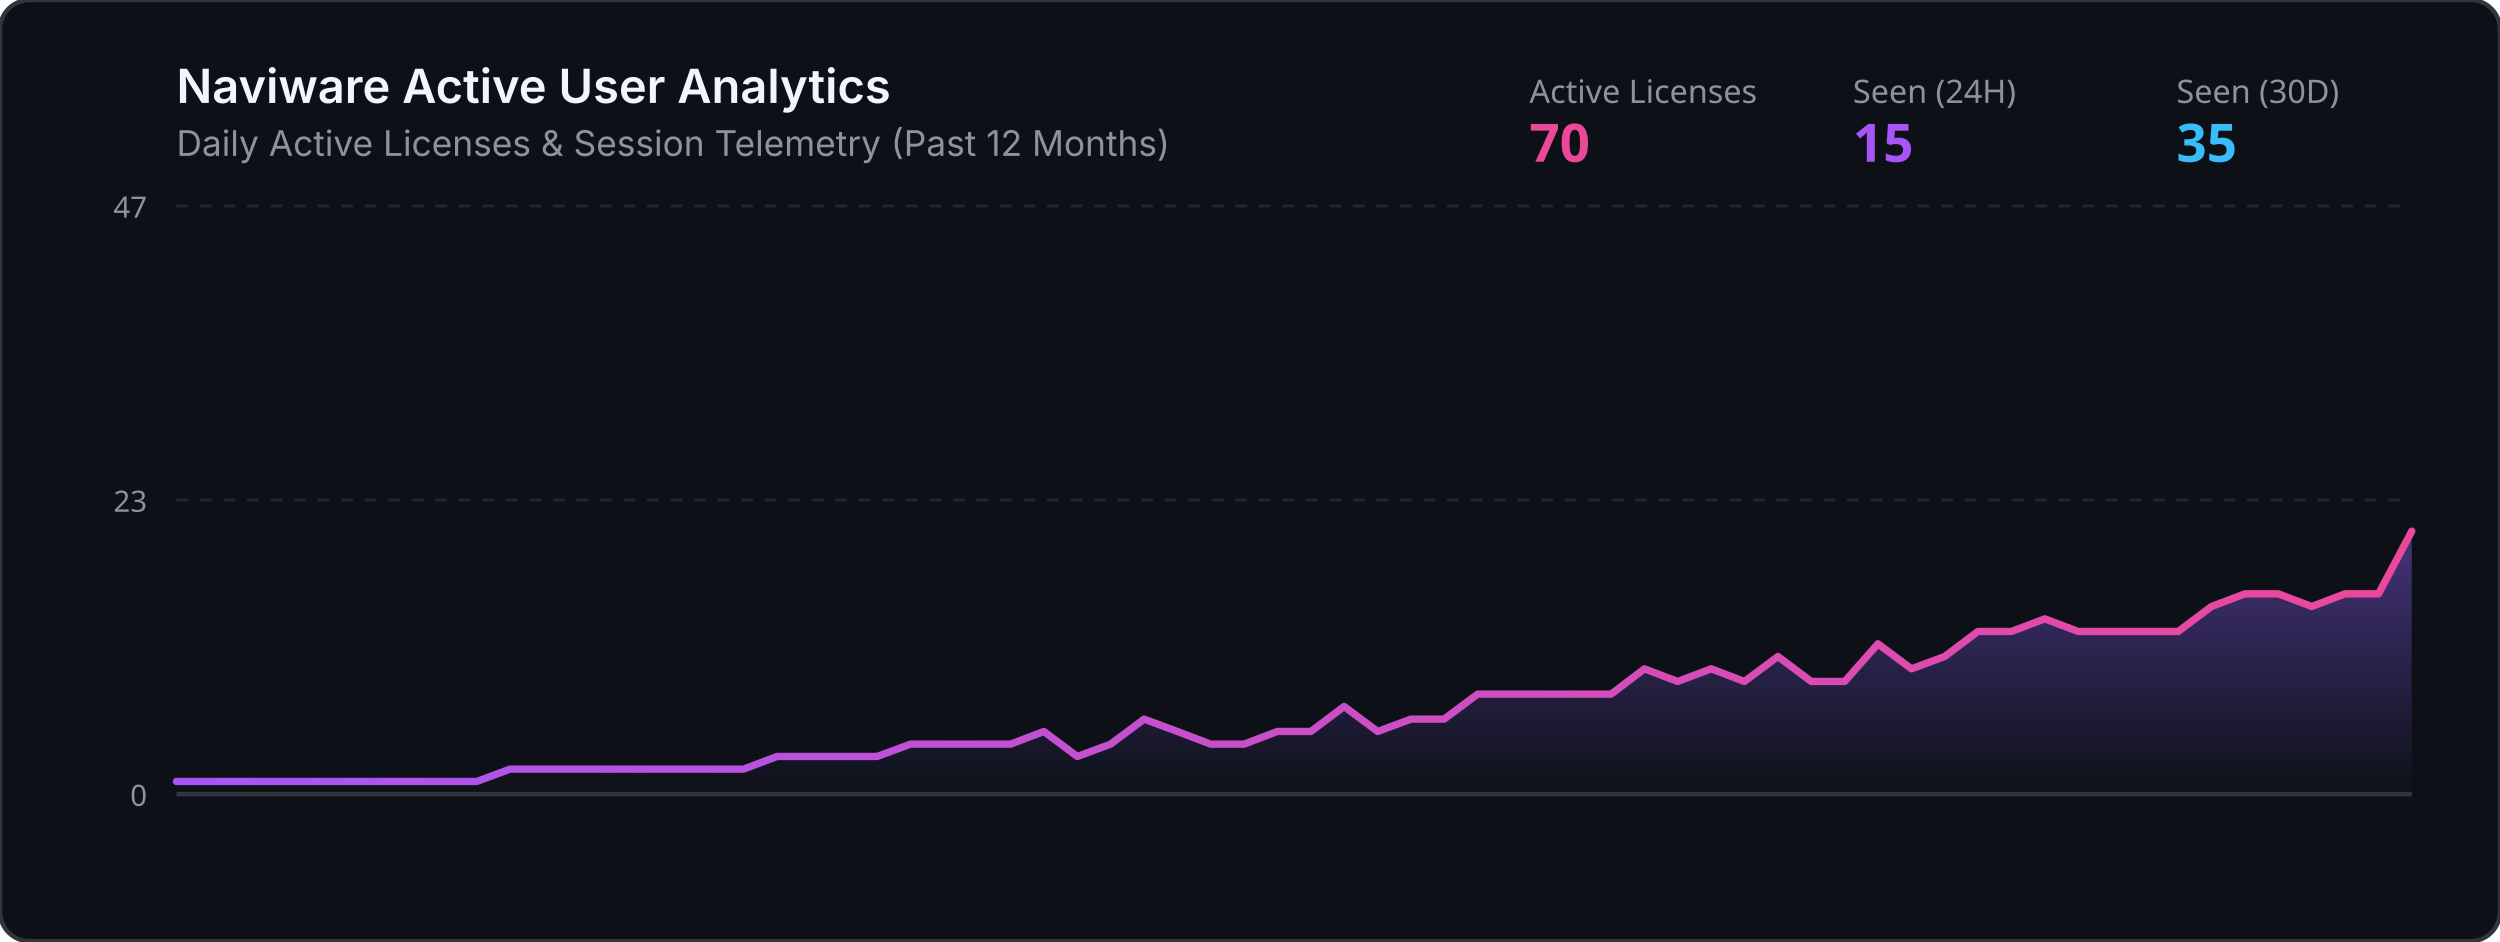
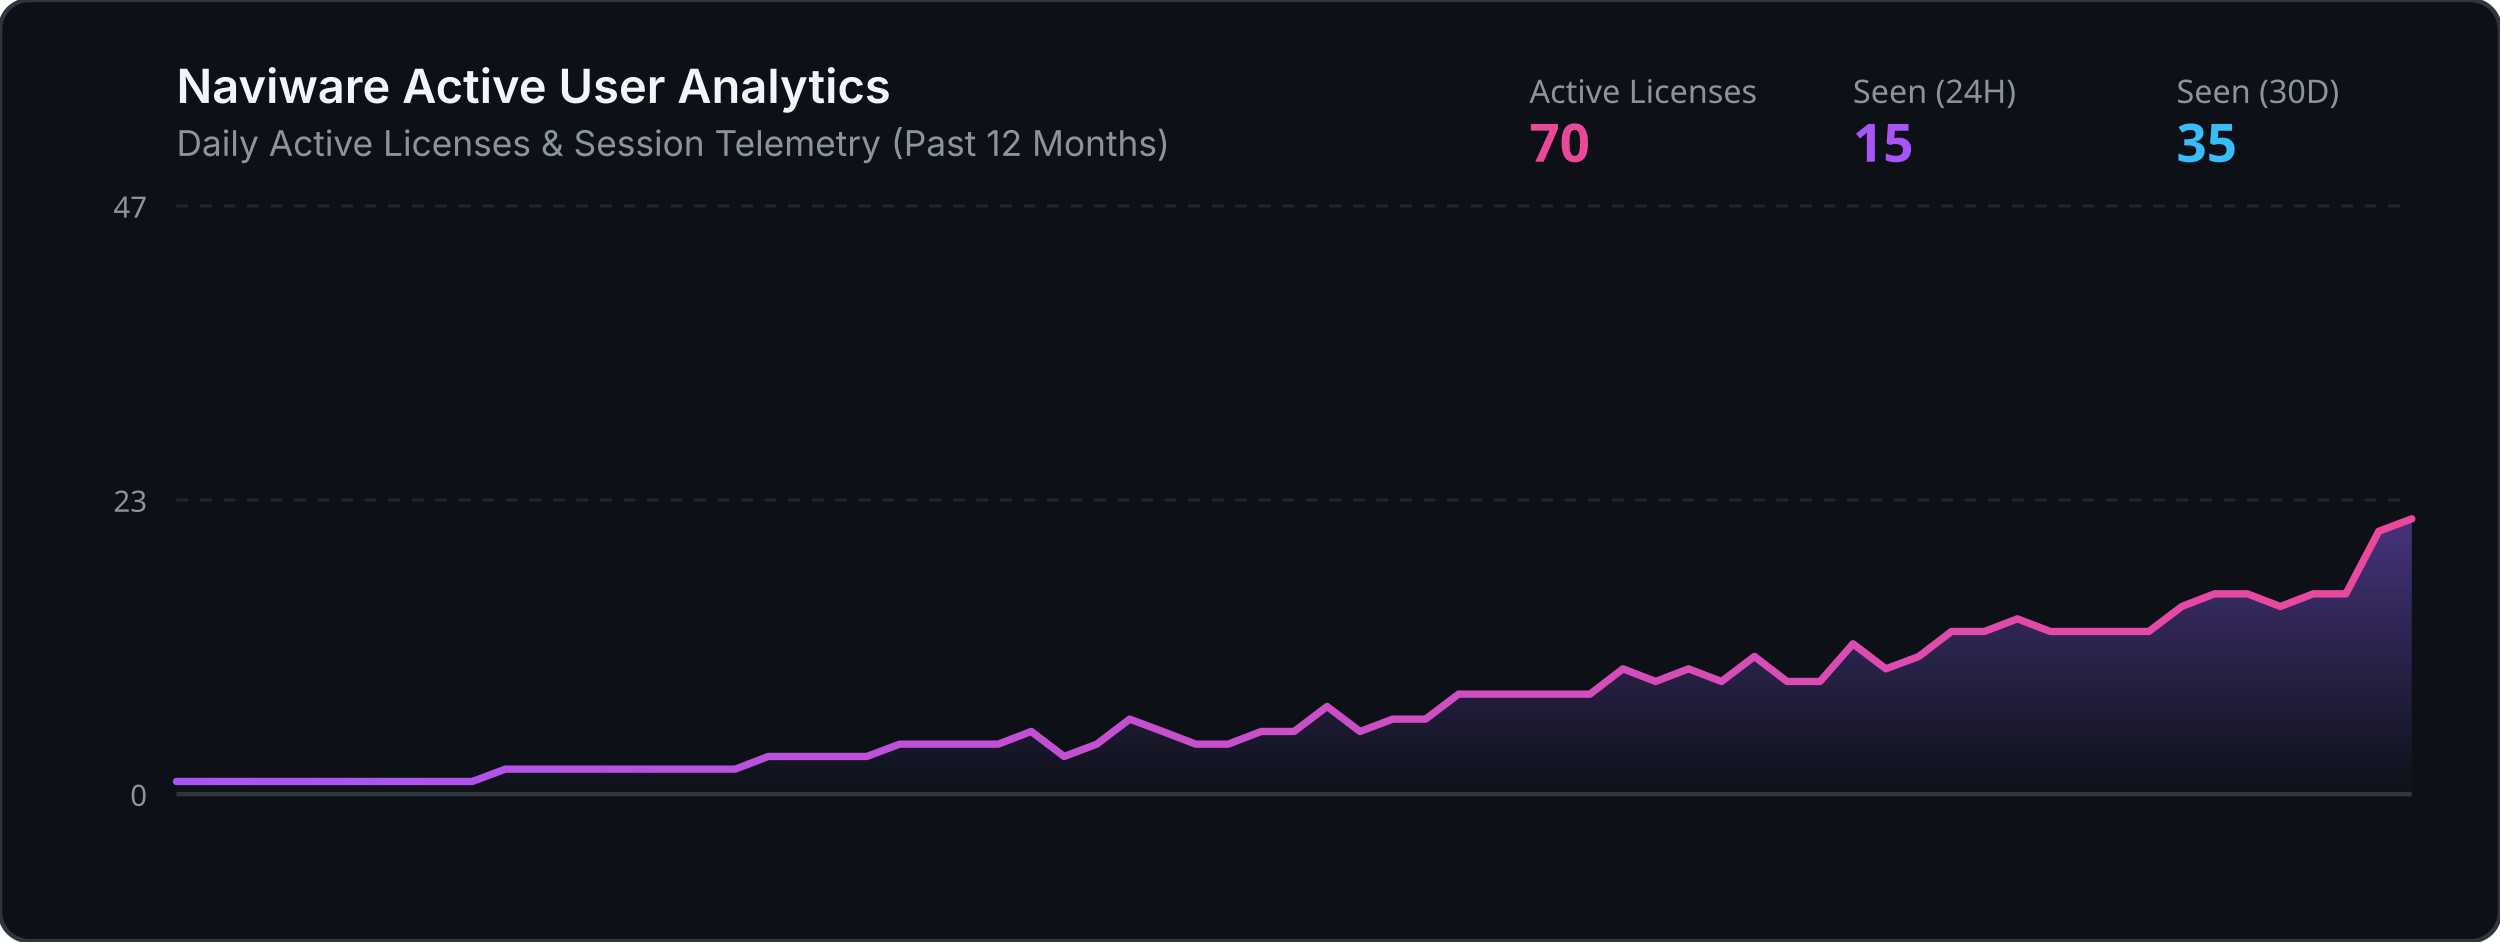
<svg xmlns="http://www.w3.org/2000/svg" viewBox="0 0 850 320" width="100%" height="320">
  <defs>
    <linearGradient id="grad" x1="0%" y1="0%" x2="0%" y2="100%">
      <stop offset="0%" stop-color="#8b5cf6" stop-opacity="0.45" />
      <stop offset="100%" stop-color="#8b5cf6" stop-opacity="0.0" />
    </linearGradient>
    <linearGradient id="lineGrad" x1="0%" y1="0%" x2="100%" y2="0%">
      <stop offset="0%" stop-color="#a855f7" />
      <stop offset="100%" stop-color="#ec4899" />
    </linearGradient>
  </defs>
  <rect width="850" height="320" rx="10" fill="#0d1117" stroke="#30363d" stroke-width="1.5" />
  <text x="60" y="35" fill="#f0f6fc" font-family="-apple-system,BlinkMacSystemFont,Segoe UI,sans-serif" font-size="16" font-weight="600">Naviware Active User Analytics</text>
  <text x="60" y="53" fill="#8b949e" font-family="-apple-system,BlinkMacSystemFont,Segoe UI,sans-serif" font-size="12">Daily Active Licenses &amp; Session Telemetry (Past 12 Months)</text>
  <text x="520" y="35" fill="#8b949e" font-family="sans-serif" font-size="11">Active Licenses</text>
  <text x="520" y="55" fill="#ec4899" font-family="sans-serif" font-size="18" font-weight="bold">70</text>
  <text x="630" y="35" fill="#8b949e" font-family="sans-serif" font-size="11">Seen (24H)</text>
  <text x="630" y="55" fill="#a855f7" font-family="sans-serif" font-size="18" font-weight="bold">15</text>
  <text x="740" y="35" fill="#8b949e" font-family="sans-serif" font-size="11">Seen (30D)</text>
  <text x="740" y="55" fill="#38bdf8" font-family="sans-serif" font-size="18" font-weight="bold">35</text>
  <line x1="60" y1="70" x2="820" y2="70" stroke="#21262d" stroke-width="1" stroke-dasharray="4" />
  <line x1="60" y1="170.0" x2="820" y2="170.0" stroke="#21262d" stroke-width="1" stroke-dasharray="4" />
  <line x1="60" y1="270" x2="820" y2="270" stroke="#30363d" stroke-width="1.5" />
  <text x="50" y="74" fill="#8b949e" font-family="sans-serif" font-size="10" text-anchor="end">47</text>
  <text x="50" y="174.0" fill="#8b949e" font-family="sans-serif" font-size="10" text-anchor="end">23</text>
  <text x="50" y="274" fill="#8b949e" font-family="sans-serif" font-size="10" text-anchor="end">0</text>
-   <polygon points="60,270 60.0,265.7 71.3,265.7 82.7,265.7 94.0,265.7 105.4,265.7 116.7,265.7 128.1,265.7 139.4,265.7 150.7,265.7 162.1,265.7 173.4,261.5 184.8,261.5 196.1,261.5 207.5,261.5 218.8,261.5 230.1,261.5 241.5,261.5 252.8,261.5 264.2,257.2 275.5,257.2 286.9,257.2 298.2,257.2 309.6,253.0 320.9,253.0 332.2,253.0 343.6,253.0 354.9,248.7 366.3,257.2 377.6,253.0 389.0,244.5 400.3,248.7 411.6,253.0 423.0,253.0 434.3,248.7 445.7,248.7 457.0,240.2 468.4,248.7 479.7,244.5 491.0,244.5 502.4,236.0 513.7,236.0 525.1,236.0 536.4,236.0 547.8,236.0 559.1,227.4 570.4,231.7 581.8,227.4 593.1,231.7 604.5,223.2 615.8,231.7 627.2,231.7 638.5,218.9 649.9,227.4 661.2,223.2 672.5,214.7 683.9,214.7 695.2,210.4 706.6,214.7 717.9,214.7 729.3,214.7 740.6,214.7 751.9,206.2 763.3,201.9 774.6,201.9 786.0,206.2 797.3,201.9 808.7,201.9 820.0,180.6 820,270" fill="url(#grad)" />
-   <polyline points="60.0,265.7 71.3,265.7 82.7,265.7 94.0,265.7 105.4,265.7 116.7,265.7 128.1,265.7 139.4,265.7 150.7,265.7 162.1,265.7 173.4,261.5 184.8,261.5 196.1,261.5 207.5,261.5 218.8,261.5 230.1,261.5 241.5,261.5 252.8,261.5 264.2,257.2 275.5,257.2 286.9,257.2 298.2,257.2 309.6,253.0 320.9,253.0 332.2,253.0 343.6,253.0 354.9,248.7 366.3,257.2 377.6,253.0 389.0,244.5 400.3,248.7 411.6,253.0 423.0,253.0 434.3,248.7 445.7,248.7 457.0,240.2 468.4,248.7 479.7,244.5 491.0,244.5 502.4,236.0 513.7,236.0 525.1,236.0 536.4,236.0 547.8,236.0 559.1,227.4 570.4,231.7 581.8,227.4 593.1,231.7 604.5,223.2 615.8,231.7 627.2,231.7 638.5,218.9 649.9,227.4 661.2,223.2 672.5,214.7 683.9,214.7 695.2,210.4 706.6,214.7 717.9,214.7 729.3,214.7 740.6,214.7 751.9,206.2 763.3,201.9 774.6,201.9 786.0,206.2 797.3,201.9 808.7,201.9 820.0,180.6" fill="none" stroke="url(#lineGrad)" stroke-width="2.5" stroke-linecap="round" stroke-linejoin="round" />
+   <polygon points="60,270 60.0,265.7 71.2,265.7 82.4,265.7 93.5,265.7 104.7,265.7 115.9,265.7 127.1,265.7 138.2,265.7 149.4,265.7 160.6,265.7 171.8,261.5 182.9,261.5 194.1,261.5 205.3,261.5 216.5,261.5 227.6,261.5 238.8,261.5 250.0,261.5 261.2,257.2 272.4,257.2 283.5,257.2 294.7,257.2 305.9,253.0 317.1,253.0 328.2,253.0 339.4,253.0 350.6,248.7 361.8,257.2 372.9,253.0 384.1,244.5 395.3,248.7 406.5,253.0 417.6,253.0 428.8,248.7 440.0,248.7 451.2,240.2 462.4,248.7 473.5,244.5 484.7,244.5 495.9,236.0 507.1,236.0 518.2,236.0 529.4,236.0 540.6,236.0 551.8,227.4 562.9,231.7 574.1,227.4 585.3,231.7 596.5,223.2 607.6,231.7 618.8,231.7 630.0,218.9 641.2,227.4 652.4,223.2 663.5,214.7 674.7,214.7 685.9,210.4 697.1,214.7 708.2,214.7 719.4,214.7 730.6,214.7 741.8,206.2 752.9,201.9 764.1,201.9 775.3,206.2 786.5,201.9 797.6,201.9 808.8,180.6 820.0,176.4 820,270" fill="url(#grad)" />
+   <polyline points="60.0,265.7 71.2,265.7 82.4,265.7 93.5,265.7 104.7,265.7 115.9,265.7 127.1,265.7 138.2,265.7 149.4,265.7 160.6,265.7 171.8,261.5 182.9,261.5 194.1,261.5 205.3,261.5 216.5,261.5 227.6,261.5 238.8,261.5 250.0,261.5 261.2,257.2 272.4,257.2 283.5,257.2 294.7,257.2 305.9,253.0 317.1,253.0 328.2,253.0 339.4,253.0 350.6,248.7 361.8,257.2 372.9,253.0 384.1,244.5 395.3,248.7 406.5,253.0 417.6,253.0 428.8,248.7 440.0,248.7 451.2,240.2 462.4,248.7 473.5,244.5 484.7,244.5 495.9,236.0 507.1,236.0 518.2,236.0 529.4,236.0 540.6,236.0 551.8,227.4 562.9,231.7 574.1,227.4 585.3,231.7 596.5,223.2 607.6,231.7 618.8,231.7 630.0,218.9 641.2,227.4 652.4,223.2 663.5,214.7 674.7,214.7 685.9,210.4 697.1,214.7 708.2,214.7 719.4,214.7 730.6,214.7 741.8,206.2 752.9,201.9 764.1,201.9 775.3,206.2 786.5,201.9 797.6,201.9 808.8,180.6 820.0,176.4" fill="none" stroke="url(#lineGrad)" stroke-width="2.5" stroke-linecap="round" stroke-linejoin="round" />
</svg>
